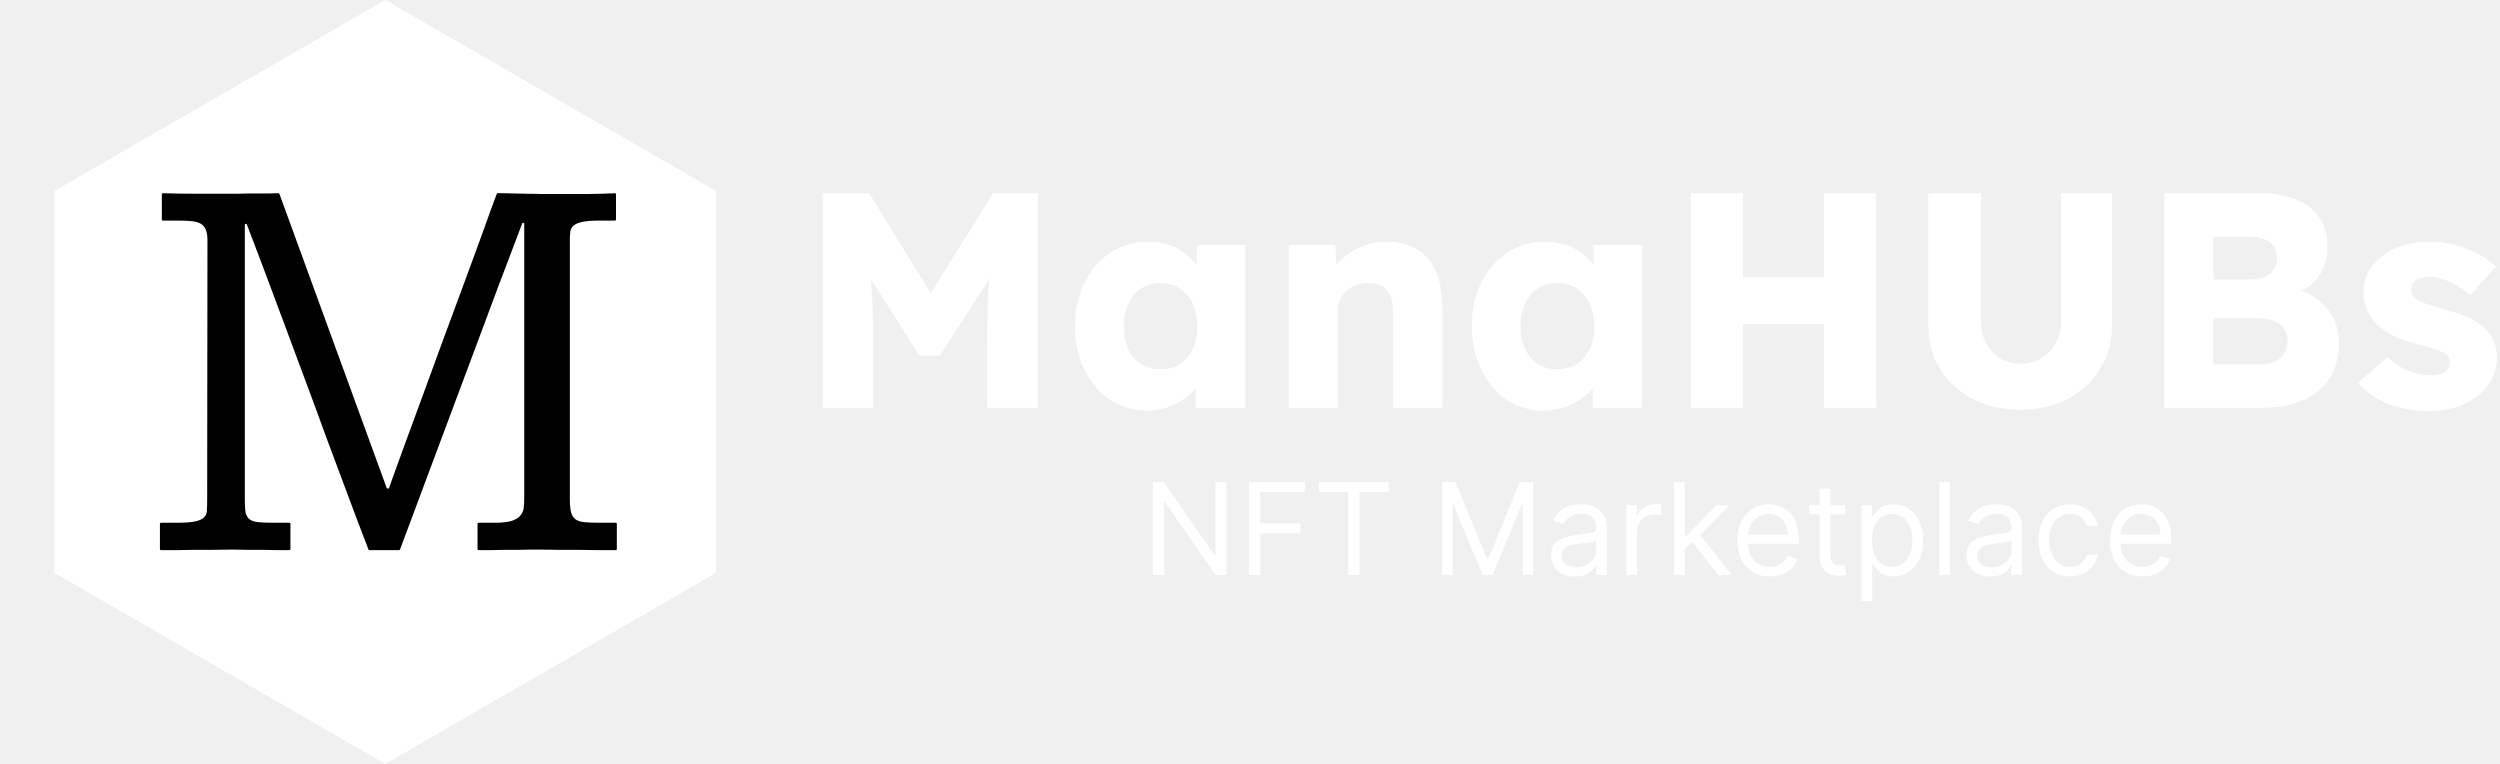
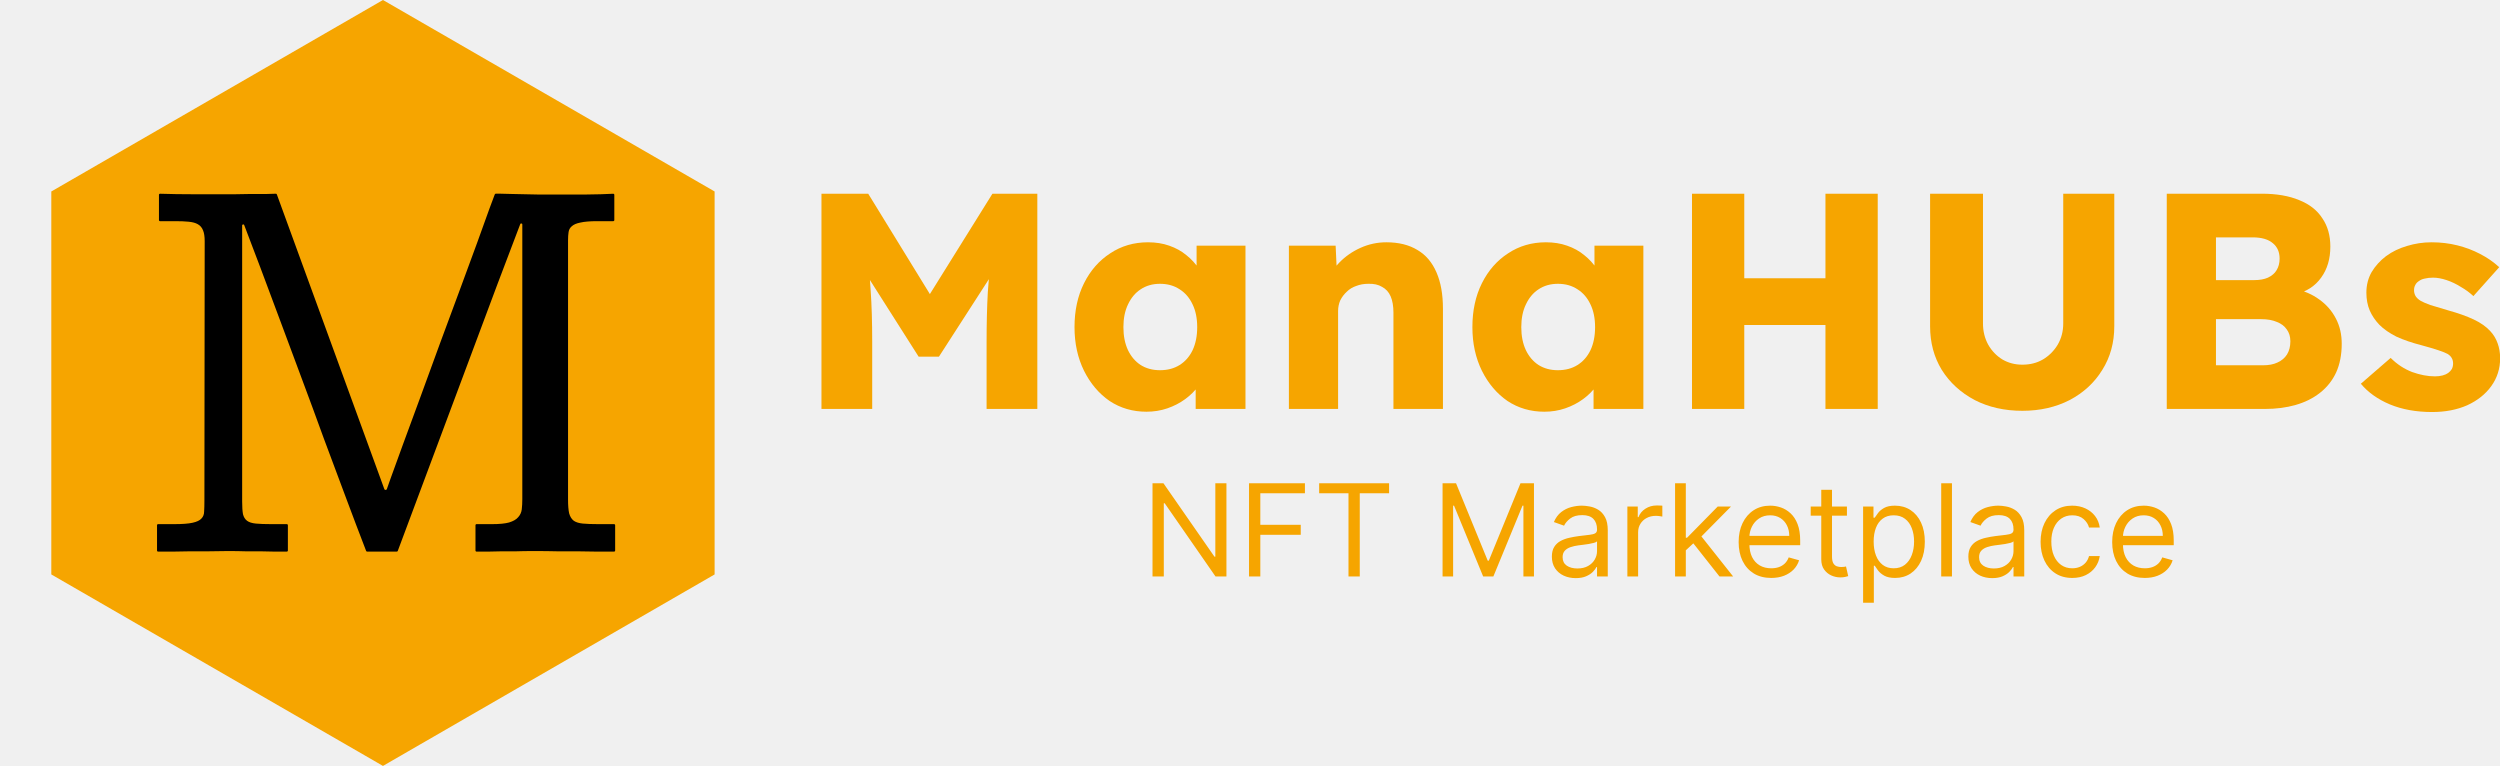
- <svg xmlns="http://www.w3.org/2000/svg" width="180" height="55" viewBox="0 0 7021 2151" fill="none">
+ <svg xmlns="http://www.w3.org/2000/svg" width="7021" height="2151" viewBox="0 0 7021 2151" fill="none">
  <g clip-path="url(#clip0_22_58)">
-     <path class="cls-1" d="M1075.5 0L2006.91 537.75V1613.25L1075.5 2151L144.09 1613.25V537.75L1075.5 0Z" fill="#F6A500" />
+     <path d="M1075.5 0L2006.91 537.75V1613.25L1075.5 2151L144.09 1613.25V537.75L1075.5 0Z" fill="#F6A500" />
    <path d="M446.416 547.091C446.416 545.394 447.821 544.036 449.516 544.091C479.513 545.061 510.715 545.547 543.122 545.547C577.162 545.547 608.108 545.547 635.96 545.547C638.539 545.547 646.533 545.547 659.943 545.547C673.869 545.027 688.826 544.768 704.815 544.768C720.803 544.768 735.761 544.768 749.686 544.768C761.862 544.33 770.189 544.076 774.665 544.008C775.926 543.988 777.051 544.776 777.483 545.96L1079.46 1373.87C1080.5 1376.72 1085.38 1376.61 1086.36 1373.73C1088.68 1366.91 1092.25 1356.8 1097.05 1343.43C1106.34 1318.49 1117.94 1286.55 1131.87 1247.59C1146.31 1208.11 1162.56 1163.95 1180.61 1115.13C1198.66 1065.78 1216.97 1015.65 1235.54 964.745C1254.62 913.319 1273.19 863.192 1291.24 814.363C1309.29 765.015 1325.54 720.862 1339.98 681.903C1354.42 642.425 1366.03 610.219 1374.8 585.285C1382.7 564.05 1387.62 550.916 1389.54 545.882C1389.97 544.733 1391.07 543.988 1392.3 543.988C1395.09 543.988 1399.83 543.988 1406.51 543.988C1415.28 543.988 1425.6 544.248 1437.46 544.768C1449.32 544.768 1461.7 545.027 1474.6 545.547C1488.01 545.547 1500.64 545.806 1512.5 546.326C1524.37 546.326 1534.42 546.326 1542.68 546.326C1550.93 546.326 1556.09 546.326 1558.15 546.326C1571.04 546.326 1584.71 546.326 1599.15 546.326C1614.11 546.326 1628.81 546.326 1643.25 546.326C1658.21 545.806 1672.65 545.547 1686.58 545.547C1699.29 545.073 1711.14 544.599 1722.13 544.124C1723.83 544.051 1725.26 545.414 1725.26 547.123V618.127C1725.26 619.784 1723.92 621.127 1722.26 621.127H1677.29C1657.18 621.127 1641.45 622.426 1630.1 625.023C1619.27 627.101 1611.27 630.477 1606.12 635.152C1600.96 639.308 1597.86 644.762 1596.83 651.515C1595.8 658.268 1595.29 666.06 1595.29 674.89V1402.64C1595.29 1419.27 1596.32 1432.25 1598.38 1441.6C1600.96 1450.95 1605.34 1457.96 1611.53 1462.64C1617.72 1466.8 1626.23 1469.39 1637.06 1470.43C1648.41 1471.47 1662.85 1471.99 1680.39 1471.99H1724.58C1726.24 1471.99 1727.58 1473.33 1727.58 1474.99V1546.13C1727.58 1547.79 1726.24 1549.13 1724.58 1549.13C1707.58 1549.13 1691.05 1549.13 1674.97 1549.13C1658.47 1548.61 1641.19 1548.35 1623.14 1548.35C1605.6 1548.35 1586.78 1548.35 1566.66 1548.35C1546.55 1547.83 1524.11 1547.57 1499.35 1547.57C1480.27 1547.57 1463.25 1547.83 1448.29 1548.35C1433.85 1548.35 1420.44 1548.35 1408.06 1548.35C1395.68 1548.35 1383.56 1548.61 1371.7 1549.13C1361.24 1549.13 1350.12 1549.13 1338.34 1549.13C1336.68 1549.13 1335.34 1547.79 1335.34 1546.13V1474.99C1335.34 1473.33 1336.68 1471.99 1338.34 1471.99H1381.76C1402.39 1471.99 1418.38 1470.43 1429.72 1467.31C1441.59 1463.68 1450.1 1458.74 1455.25 1452.51C1460.93 1446.28 1464.28 1439 1465.31 1430.69C1466.34 1421.86 1466.86 1412.25 1466.86 1401.86V630.469C1466.86 627.136 1462.24 626.288 1461.05 629.404L1396.46 799.559L1117.12 1547.18C1116.69 1548.35 1115.57 1549.13 1114.31 1549.13H1031.03C1029.79 1549.13 1028.68 1548.37 1028.23 1547.21C1009.38 1498.44 990.031 1447.4 970.176 1394.07C950.061 1340.05 929.689 1285.51 909.058 1230.44C888.943 1174.86 868.57 1119.54 847.94 1064.48C827.309 1008.9 807.194 954.875 787.595 902.41C767.996 849.946 749.17 799.559 731.119 751.25C715.226 708.718 700.132 669.005 685.838 632.11C684.639 629.015 680.058 629.876 680.058 633.195V1408.1C680.058 1423.16 680.831 1435.11 682.379 1443.94C684.442 1452.25 688.31 1458.48 693.983 1462.64C699.657 1466.8 707.909 1469.39 718.74 1470.43C729.571 1471.47 744.013 1471.99 762.065 1471.99H805.484C807.14 1471.99 808.484 1473.33 808.484 1474.99V1546.13C808.484 1547.79 807.14 1549.13 805.483 1549.13C793.185 1549.13 781.549 1549.13 770.575 1549.13C758.712 1548.61 746.076 1548.35 732.666 1548.35C719.772 1548.35 705.846 1548.35 690.889 1548.35C675.932 1547.83 658.911 1547.57 639.828 1547.57C619.197 1547.57 600.114 1547.83 582.578 1548.35C565.042 1548.35 548.279 1548.35 532.291 1548.35C516.818 1548.35 501.603 1548.61 486.645 1549.13C472.656 1549.13 458.441 1549.13 444 1549.13C442.343 1549.13 441 1547.79 441 1546.13V1474.99C441 1473.33 442.343 1471.99 444 1471.99H488.966C512.176 1471.99 529.454 1470.69 540.801 1468.09C552.663 1465.5 560.916 1461.6 565.558 1456.41C570.715 1451.21 573.294 1444.46 573.294 1436.15C573.81 1427.84 574.068 1417.97 574.068 1406.54L574.841 677.228C574.841 664.242 573.294 654.112 570.2 646.84C567.105 639.048 562.205 633.334 555.5 629.698C549.311 626.062 540.801 623.724 529.97 622.685C519.654 621.647 507.018 621.127 492.061 621.127H449.416C447.759 621.127 446.416 619.784 446.416 618.127V547.091Z" fill="black" />
-     <path class="cls-1" d="M2307 1148.5V544H2438.26L2658.47 902.382L2564.34 901.519L2787.15 544H2913.23V1148.5H2770.74V960.241C2770.74 908.427 2771.89 861.794 2774.19 820.343C2777.07 778.891 2781.68 737.728 2788.01 696.852L2804.42 741.758L2636.88 1001.69H2579.89L2415.81 743.485L2432.22 696.852C2438.55 735.425 2442.87 775.149 2445.17 816.025C2448.05 856.325 2449.49 904.397 2449.49 960.241V1148.5H2307Z" fill="#F6A500" />
-     <path class="cls-1" d="M3219.73 1156.27C3181.16 1156.27 3146.62 1146.2 3116.11 1126.05C3086.17 1105.32 3062.28 1077.11 3044.43 1041.42C3026.58 1005.15 3017.66 964.271 3017.66 918.79C3017.66 872.157 3026.58 830.993 3044.43 795.299C3062.28 759.605 3086.74 731.683 3117.83 711.533C3148.92 690.807 3184.33 680.444 3224.05 680.444C3245.93 680.444 3265.79 683.611 3283.64 689.944C3302.06 696.276 3318.18 705.2 3332 716.714C3345.82 727.653 3357.62 740.606 3367.4 755.575C3377.19 769.968 3384.39 785.512 3388.99 802.208L3360.5 798.753V689.944H3497.8V1148.5H3357.91V1037.96L3388.99 1037.1C3384.39 1053.22 3376.9 1068.48 3366.54 1082.87C3356.18 1097.26 3343.51 1109.93 3328.54 1120.87C3313.58 1131.8 3296.88 1140.44 3278.46 1146.77C3260.03 1153.11 3240.46 1156.27 3219.73 1156.27ZM3257.73 1039.69C3279.03 1039.69 3297.46 1034.8 3313 1025.01C3328.54 1015.22 3340.63 1001.4 3349.27 983.558C3357.91 965.135 3362.22 943.546 3362.22 918.79C3362.22 894.034 3357.91 872.733 3349.27 854.886C3340.63 836.463 3328.54 822.358 3313 812.571C3297.46 802.208 3279.03 797.026 3257.73 797.026C3237.01 797.026 3218.87 802.208 3203.33 812.571C3188.36 822.358 3176.56 836.463 3167.92 854.886C3159.28 872.733 3154.97 894.034 3154.97 918.79C3154.97 943.546 3159.28 965.135 3167.92 983.558C3176.56 1001.4 3188.36 1015.22 3203.33 1025.01C3218.87 1034.8 3237.01 1039.69 3257.73 1039.69Z" fill="#F6A500" />
-     <path class="cls-1" d="M3619.72 1148.5V689.944H3750.99L3755.3 783.209L3727.67 793.572C3734 772.846 3745.23 754.136 3761.35 737.44C3778.04 720.169 3797.91 706.351 3820.93 695.989C3843.96 685.626 3868.14 680.444 3893.47 680.444C3928.02 680.444 3957.09 687.641 3980.7 702.034C4004.3 715.851 4022.15 736.864 4034.24 765.074C4046.33 792.708 4052.37 826.676 4052.37 866.976V1148.5H3913.34V878.202C3913.34 859.779 3910.75 844.523 3905.56 832.433C3900.38 820.343 3892.32 811.419 3881.38 805.662C3871.02 799.329 3858.07 796.451 3842.52 797.026C3830.43 797.026 3819.21 799.041 3808.84 803.071C3798.48 806.526 3789.56 811.995 3782.07 819.479C3774.59 826.388 3768.54 834.448 3763.94 843.659C3759.91 852.871 3757.89 862.946 3757.89 873.884V1148.5H3689.67C3673.55 1148.5 3659.73 1148.5 3648.22 1148.5C3636.71 1148.5 3627.21 1148.5 3619.72 1148.5Z" fill="#F6A500" />
-     <path class="cls-1" d="M4337.15 1156.27C4298.57 1156.27 4264.03 1146.2 4233.52 1126.05C4203.58 1105.32 4179.69 1077.11 4161.84 1041.42C4144 1005.15 4135.07 964.271 4135.07 918.79C4135.07 872.157 4144 830.993 4161.84 795.299C4179.69 759.605 4204.16 731.683 4235.25 711.533C4266.33 690.807 4301.74 680.444 4341.47 680.444C4363.34 680.444 4383.21 683.611 4401.05 689.944C4419.48 696.276 4435.59 705.2 4449.41 716.714C4463.23 727.653 4475.03 740.606 4484.82 755.575C4494.61 769.968 4501.8 785.512 4506.41 802.208L4477.91 798.753V689.944H4615.22V1148.5H4475.32V1037.96L4506.41 1037.1C4501.8 1053.22 4494.32 1068.48 4483.96 1082.87C4473.59 1097.26 4460.93 1109.93 4445.96 1120.87C4430.99 1131.8 4414.29 1140.44 4395.87 1146.77C4377.45 1153.11 4357.87 1156.27 4337.15 1156.27ZM4375.15 1039.69C4396.45 1039.69 4414.87 1034.8 4430.41 1025.01C4445.96 1015.22 4458.05 1001.4 4466.68 983.558C4475.32 965.135 4479.64 943.546 4479.64 918.79C4479.64 894.034 4475.32 872.733 4466.68 854.886C4458.05 836.463 4445.96 822.358 4430.41 812.571C4414.87 802.208 4396.45 797.026 4375.15 797.026C4354.42 797.026 4336.28 802.208 4320.74 812.571C4305.77 822.358 4293.97 836.463 4285.33 854.886C4276.7 872.733 4272.38 894.034 4272.38 918.79C4272.38 943.546 4276.7 965.135 4285.33 983.558C4293.97 1001.4 4305.77 1015.22 4320.74 1025.01C4336.28 1034.8 4354.42 1039.69 4375.15 1039.69Z" fill="#F6A500" />
-     <path class="cls-1" d="M6830.53 1157.14C6785.63 1157.14 6745.9 1149.94 6711.36 1135.55C6677.39 1121.15 6650.34 1101.87 6630.19 1077.69L6713.95 1005.15C6731.8 1022.99 6751.95 1036.24 6774.4 1044.87C6796.85 1052.93 6818.16 1056.96 6838.31 1056.96C6846.37 1056.96 6853.56 1056.1 6859.9 1054.37C6866.23 1052.64 6871.41 1050.34 6875.44 1047.46C6880.05 1044.01 6883.5 1040.27 6885.8 1036.24C6888.11 1031.63 6889.26 1026.45 6889.26 1020.69C6889.26 1009.18 6884.08 1000.25 6873.71 993.921C6868.53 991.042 6859.9 987.588 6847.81 983.558C6835.72 979.528 6820.17 974.922 6801.17 969.741C6774.11 962.832 6750.51 954.772 6730.36 945.561C6710.79 935.773 6694.67 924.547 6682 911.881C6670.49 899.791 6661.56 886.55 6655.23 872.157C6648.9 857.189 6645.73 840.493 6645.73 822.07C6645.73 800.768 6650.62 781.482 6660.41 764.211C6670.77 746.939 6684.3 731.971 6701 719.305C6718.27 706.639 6737.84 697.14 6759.72 690.807C6782.17 683.899 6805.2 680.444 6828.81 680.444C6854.14 680.444 6878.32 683.323 6901.35 689.08C6924.38 694.837 6945.68 702.897 6965.25 713.26C6985.4 723.623 7003.25 736.001 7018.79 750.394L6946.25 831.569C6935.89 821.782 6924.09 813.146 6910.85 805.662C6898.18 797.602 6884.94 791.269 6871.12 786.664C6857.31 782.058 6844.64 779.755 6833.12 779.755C6824.49 779.755 6816.72 780.619 6809.81 782.346C6803.48 783.497 6798.01 785.8 6793.4 789.254C6788.79 792.133 6785.34 795.875 6783.04 800.481C6780.73 804.511 6779.58 809.404 6779.58 815.161C6779.58 820.918 6781.02 826.388 6783.9 831.569C6787.36 836.751 6791.96 841.068 6797.72 844.523C6803.48 847.977 6812.69 852.007 6825.35 856.613C6838.02 860.643 6855.29 865.824 6877.17 872.157C6904.23 879.641 6927.54 887.989 6947.12 897.201C6966.69 906.412 6982.24 917.351 6993.75 930.016C7002.96 939.803 7009.87 951.318 7014.48 964.559C7019.08 977.225 7021.38 991.042 7021.38 1006.01C7021.38 1035.37 7013.04 1061.57 6996.34 1084.6C6980.22 1107.05 6957.77 1124.9 6928.98 1138.14C6900.2 1150.8 6867.38 1157.14 6830.53 1157.14Z" fill="#F6A500" />
-     <path class="cls-1" d="M5126.61 1148.5V544H5273.41V1148.5H5126.61ZM4751.82 1148.5V544H4898.62V1148.5H4751.82ZM4808.81 912.745L4809.68 781.482H5204.33V912.745H4808.81Z" fill="#F6A500" />
-     <path class="cls-1" d="M5679.55 1153.68C5629.46 1153.68 5584.84 1143.61 5545.7 1123.46C5506.55 1102.73 5475.75 1074.52 5453.29 1038.83C5431.42 1003.13 5420.48 962.256 5420.48 916.199V544H5569.01V908.427C5569.01 930.304 5573.91 950.166 5583.69 968.013C5593.48 985.285 5606.72 999.102 5623.42 1009.46C5640.11 1019.25 5658.82 1024.15 5679.55 1024.15C5701.43 1024.15 5720.71 1019.25 5737.41 1009.46C5754.68 999.102 5768.5 985.285 5778.86 968.013C5789.22 950.166 5794.4 930.304 5794.4 908.427V544H5937.76V916.199C5937.76 962.256 5926.53 1003.13 5904.08 1038.83C5882.2 1074.52 5851.69 1102.73 5812.54 1123.46C5773.39 1143.61 5729.06 1153.68 5679.55 1153.68Z" fill="#F6A500" />
-     <path class="cls-1" d="M6085.12 1148.5V544H6351.97C6393.42 544 6428.54 550.045 6457.32 562.135C6486.11 573.649 6507.7 590.633 6522.09 613.086C6537.06 634.963 6544.54 661.446 6544.54 692.534C6544.54 727.077 6535.91 756.151 6518.64 779.755C6501.94 803.359 6477.47 819.191 6445.23 827.251L6443.51 810.844C6470.56 816.601 6493.88 826.676 6513.46 841.069C6533.61 855.461 6549.15 873.309 6560.09 894.61C6571.03 915.336 6576.5 938.94 6576.5 965.423C6576.5 995.936 6571.31 1022.71 6560.95 1045.73C6550.59 1068.19 6535.62 1087.19 6516.05 1102.73C6496.47 1118.27 6473.44 1129.79 6446.96 1137.27C6421.05 1144.76 6392.27 1148.5 6360.6 1148.5H6085.12ZM6223.3 1025.87H6355.42C6371.54 1025.87 6385.07 1023.28 6396.01 1018.1C6407.52 1012.92 6416.45 1005.43 6422.78 995.648C6429.11 985.285 6432.28 972.907 6432.28 958.514C6432.28 945.273 6428.83 934.046 6421.92 924.835C6415.58 915.624 6406.37 908.715 6394.28 904.109C6382.19 898.928 6367.8 896.337 6351.1 896.337H6223.3V1025.87ZM6223.3 786.664H6331.24C6346.21 786.664 6358.88 784.361 6369.24 779.755C6380.18 774.574 6388.24 767.665 6393.42 759.029C6399.18 749.818 6402.05 738.879 6402.05 726.214C6402.05 707.791 6395.72 693.398 6383.06 683.035C6370.39 672.096 6351.39 666.627 6326.06 666.627H6223.3V786.664Z" fill="#F6A500" />
-     <path class="cls-1" d="M3444.33 1357.18V1619H3413.65L3270.98 1413.43H3268.42V1619H3236.72V1357.18H3267.4L3410.58 1563.26H3413.14V1357.18H3444.33ZM3507.77 1619V1357.18H3664.76V1385.31H3539.48V1473.77H3653V1501.9H3539.48V1619H3507.77ZM3704.75 1385.31V1357.18H3901.11V1385.31H3818.78V1619H3787.08V1385.31H3704.75ZM4051.29 1357.18H4089.13L4178.11 1574.51H4181.18L4270.15 1357.18H4308V1619H4278.34V1420.08H4275.78L4193.96 1619H4165.32L4083.51 1420.08H4080.95V1619H4051.29V1357.18ZM4425.26 1623.6C4412.81 1623.6 4401.52 1621.26 4391.38 1616.57C4381.24 1611.8 4373.18 1604.94 4367.22 1595.99C4361.25 1586.95 4358.27 1576.05 4358.27 1563.26C4358.27 1552.01 4360.48 1542.89 4364.92 1535.9C4369.35 1528.83 4375.27 1523.29 4382.69 1519.28C4390.1 1515.28 4398.28 1512.3 4407.23 1510.34C4416.27 1508.29 4425.34 1506.67 4434.46 1505.48C4446.39 1503.94 4456.07 1502.79 4463.48 1502.03C4470.98 1501.17 4476.44 1499.77 4479.85 1497.81C4483.34 1495.85 4485.09 1492.44 4485.09 1487.58V1486.56C4485.09 1473.94 4481.63 1464.14 4474.73 1457.15C4467.91 1450.16 4457.56 1446.67 4443.67 1446.67C4429.26 1446.67 4417.97 1449.82 4409.79 1456.13C4401.61 1462.44 4395.85 1469.17 4392.53 1476.33L4363.89 1466.1C4369.01 1454.17 4375.83 1444.88 4384.35 1438.23C4392.96 1431.5 4402.33 1426.81 4412.47 1424.17C4422.7 1421.44 4432.76 1420.08 4442.64 1420.08C4448.95 1420.08 4456.19 1420.85 4464.38 1422.38C4472.64 1423.83 4480.61 1426.86 4488.28 1431.46C4496.04 1436.06 4502.47 1443.01 4507.59 1452.3C4512.7 1461.59 4515.26 1474.03 4515.26 1489.62V1619H4485.09V1592.41H4483.55C4481.51 1596.67 4478.1 1601.23 4473.33 1606.09C4468.55 1610.95 4462.2 1615.08 4454.28 1618.49C4446.35 1621.9 4436.68 1623.6 4425.26 1623.6ZM4429.86 1596.5C4441.79 1596.5 4451.85 1594.16 4460.03 1589.47C4468.3 1584.78 4474.52 1578.73 4478.69 1571.32C4482.96 1563.9 4485.09 1556.1 4485.09 1547.92V1520.31C4483.81 1521.84 4481 1523.25 4476.65 1524.53C4472.39 1525.72 4467.44 1526.78 4461.82 1527.72C4456.28 1528.57 4450.87 1529.34 4445.58 1530.02C4440.38 1530.62 4436.17 1531.13 4432.93 1531.56C4425.09 1532.58 4417.76 1534.24 4410.94 1536.54C4404.21 1538.76 4398.75 1542.12 4394.58 1546.64C4390.48 1551.07 4388.44 1557.12 4388.44 1564.8C4388.44 1575.28 4392.32 1583.2 4400.07 1588.57C4407.91 1593.86 4417.84 1596.5 4429.86 1596.5ZM4570.32 1619V1422.64H4599.47V1452.3H4601.52C4605.1 1442.58 4611.57 1434.7 4620.95 1428.64C4630.32 1422.59 4640.89 1419.57 4652.65 1419.57C4654.87 1419.57 4657.64 1419.61 4660.96 1419.7C4664.29 1419.78 4666.8 1419.91 4668.51 1420.08V1450.76C4667.48 1450.51 4665.14 1450.12 4661.48 1449.61C4657.9 1449.01 4654.1 1448.72 4650.1 1448.72C4640.55 1448.72 4632.03 1450.72 4624.53 1454.72C4617.11 1458.64 4611.23 1464.1 4606.89 1471.09C4602.63 1477.99 4600.5 1485.87 4600.5 1494.74V1619H4570.32ZM4732.39 1547.41L4731.88 1510.08H4738.02L4823.93 1422.64H4861.26L4769.72 1515.19H4767.17L4732.39 1547.41ZM4704.27 1619V1357.18H4734.44V1619H4704.27ZM4829.04 1619L4752.34 1521.84L4773.82 1500.88L4867.39 1619H4829.04ZM4974.33 1623.09C4955.41 1623.09 4939.09 1618.91 4925.37 1610.56C4911.73 1602.12 4901.21 1590.36 4893.79 1575.28C4886.46 1560.11 4882.8 1542.47 4882.8 1522.35C4882.8 1502.24 4886.46 1484.51 4893.79 1469.17C4901.21 1453.74 4911.52 1441.73 4924.73 1433.12C4938.03 1424.43 4953.54 1420.08 4971.27 1420.08C4981.49 1420.08 4991.59 1421.78 5001.56 1425.19C5011.54 1428.6 5020.61 1434.14 5028.79 1441.81C5036.98 1449.4 5043.5 1459.45 5048.35 1471.98C5053.21 1484.51 5055.64 1499.94 5055.64 1518.26V1531.05H4904.28V1504.97H5024.96C5024.96 1493.89 5022.74 1484 5018.31 1475.31C5013.96 1466.61 5007.74 1459.75 4999.65 1454.72C4991.63 1449.7 4982.17 1447.18 4971.27 1447.18C4959.25 1447.18 4948.85 1450.16 4940.07 1456.13C4931.38 1462.01 4924.69 1469.68 4920 1479.14C4915.31 1488.6 4912.97 1498.74 4912.97 1509.57V1526.95C4912.97 1541.78 4915.53 1554.36 4920.64 1564.67C4925.84 1574.89 4933.04 1582.69 4942.25 1588.06C4951.45 1593.35 4962.15 1595.99 4974.33 1595.99C4982.26 1595.99 4989.42 1594.88 4995.81 1592.66C5002.29 1590.36 5007.87 1586.95 5012.56 1582.44C5017.25 1577.84 5020.87 1572.12 5023.42 1565.31L5052.57 1573.49C5049.5 1583.38 5044.35 1592.07 5037.1 1599.57C5029.86 1606.98 5020.91 1612.78 5010.26 1616.95C4999.6 1621.05 4987.63 1623.09 4974.33 1623.09ZM5186.93 1422.64V1448.2H5085.17V1422.64H5186.93ZM5114.83 1375.59H5145V1562.75C5145 1571.27 5146.24 1577.66 5148.71 1581.93C5151.27 1586.1 5154.5 1588.91 5158.42 1590.36C5162.43 1591.73 5166.65 1592.41 5171.08 1592.41C5174.4 1592.41 5177.13 1592.24 5179.26 1591.9C5181.39 1591.47 5183.1 1591.13 5184.38 1590.88L5190.51 1617.98C5188.47 1618.74 5185.61 1619.51 5181.95 1620.28C5178.28 1621.13 5173.64 1621.56 5168.01 1621.56C5159.49 1621.56 5151.14 1619.72 5142.96 1616.06C5134.86 1612.39 5128.13 1606.81 5122.76 1599.31C5117.47 1591.81 5114.83 1582.35 5114.83 1570.93V1375.59ZM5232.32 1692.64V1422.64H5261.46V1453.83H5265.04C5267.26 1450.42 5270.33 1446.07 5274.25 1440.79C5278.25 1435.42 5283.96 1430.65 5291.38 1426.47C5298.88 1422.21 5309.02 1420.08 5321.81 1420.08C5338.34 1420.08 5352.91 1424.21 5365.53 1432.48C5378.14 1440.75 5387.98 1452.47 5395.06 1467.64C5402.13 1482.81 5405.67 1500.7 5405.67 1521.33C5405.67 1542.12 5402.13 1560.15 5395.06 1575.41C5387.98 1590.58 5378.18 1602.34 5365.65 1610.69C5353.13 1618.96 5338.68 1623.09 5322.32 1623.09C5309.7 1623.09 5299.6 1621 5292.02 1616.83C5284.43 1612.57 5278.6 1607.75 5274.5 1602.38C5270.41 1596.93 5267.26 1592.41 5265.04 1588.83H5262.49V1692.64H5232.32ZM5261.98 1520.82C5261.98 1535.65 5264.15 1548.73 5268.5 1560.07C5272.84 1571.32 5279.19 1580.14 5287.54 1586.53C5295.9 1592.84 5306.12 1595.99 5318.23 1595.99C5330.84 1595.99 5341.37 1592.66 5349.8 1586.02C5358.33 1579.28 5364.72 1570.25 5368.98 1558.91C5373.33 1547.49 5375.5 1534.8 5375.5 1520.82C5375.5 1507.01 5373.37 1494.57 5369.11 1483.49C5364.93 1472.32 5358.58 1463.5 5350.06 1457.03C5341.62 1450.46 5331.01 1447.18 5318.23 1447.18C5305.95 1447.18 5295.64 1450.29 5287.29 1456.51C5278.94 1462.65 5272.63 1471.26 5268.37 1482.34C5264.11 1493.33 5261.98 1506.16 5261.98 1520.82ZM5481.86 1357.18V1619H5451.69V1357.18H5481.86ZM5594.91 1623.6C5582.46 1623.6 5571.17 1621.26 5561.03 1616.57C5550.89 1611.8 5542.83 1604.94 5536.87 1595.99C5530.9 1586.95 5527.92 1576.05 5527.92 1563.26C5527.92 1552.01 5530.13 1542.89 5534.56 1535.9C5539 1528.83 5544.92 1523.29 5552.33 1519.28C5559.75 1515.28 5567.93 1512.3 5576.88 1510.34C5585.91 1508.29 5594.99 1506.67 5604.11 1505.48C5616.04 1503.94 5625.72 1502.79 5633.13 1502.03C5640.63 1501.17 5646.08 1499.77 5649.49 1497.81C5652.99 1495.85 5654.74 1492.44 5654.74 1487.58V1486.56C5654.74 1473.94 5651.28 1464.14 5644.38 1457.15C5637.56 1450.16 5627.21 1446.67 5613.31 1446.67C5598.91 1446.67 5587.62 1449.82 5579.44 1456.13C5571.25 1462.44 5565.5 1469.17 5562.18 1476.33L5533.54 1466.1C5538.66 1454.17 5545.47 1444.88 5554 1438.23C5562.6 1431.5 5571.98 1426.81 5582.12 1424.17C5592.35 1421.44 5602.41 1420.08 5612.29 1420.08C5618.6 1420.08 5625.84 1420.85 5634.02 1422.38C5642.29 1423.83 5650.26 1426.86 5657.93 1431.46C5665.69 1436.06 5672.12 1443.01 5677.24 1452.3C5682.35 1461.59 5684.91 1474.03 5684.91 1489.62V1619H5654.74V1592.41H5653.2C5651.16 1596.67 5647.75 1601.23 5642.97 1606.09C5638.2 1610.95 5631.85 1615.08 5623.93 1618.49C5616 1621.9 5606.33 1623.6 5594.91 1623.6ZM5599.51 1596.5C5611.44 1596.5 5621.5 1594.16 5629.68 1589.47C5637.95 1584.78 5644.17 1578.73 5648.34 1571.32C5652.6 1563.9 5654.74 1556.1 5654.74 1547.92V1520.31C5653.46 1521.84 5650.64 1523.25 5646.3 1524.53C5642.04 1525.72 5637.09 1526.78 5631.47 1527.72C5625.93 1528.57 5620.52 1529.34 5615.23 1530.02C5610.03 1530.62 5605.81 1531.13 5602.58 1531.56C5594.74 1532.58 5587.41 1534.24 5580.59 1536.54C5573.85 1538.76 5568.4 1542.12 5564.22 1546.64C5560.13 1551.07 5558.09 1557.12 5558.09 1564.8C5558.09 1575.28 5561.97 1583.2 5569.72 1588.57C5577.56 1593.86 5587.49 1596.5 5599.51 1596.5ZM5819.75 1623.09C5801.34 1623.09 5785.48 1618.74 5772.19 1610.05C5758.89 1601.36 5748.67 1589.38 5741.51 1574.13C5734.35 1558.87 5730.77 1541.44 5730.77 1521.84C5730.77 1501.9 5734.43 1484.3 5741.76 1469.04C5749.18 1453.7 5759.49 1441.73 5772.7 1433.12C5786 1424.43 5801.51 1420.08 5819.23 1420.08C5833.04 1420.08 5845.48 1422.64 5856.56 1427.75C5867.64 1432.86 5876.72 1440.02 5883.79 1449.23C5890.87 1458.43 5895.26 1469.17 5896.96 1481.44H5866.79C5864.49 1472.49 5859.38 1464.57 5851.45 1457.66C5843.61 1450.68 5833.04 1447.18 5819.75 1447.18C5807.98 1447.18 5797.67 1450.25 5788.81 1456.39C5780.03 1462.44 5773.17 1471 5768.23 1482.08C5763.37 1493.08 5760.94 1505.99 5760.94 1520.82C5760.94 1535.99 5763.33 1549.2 5768.1 1560.45C5772.96 1571.7 5779.77 1580.43 5788.55 1586.66C5797.42 1592.88 5807.81 1595.99 5819.75 1595.99C5827.59 1595.99 5834.7 1594.62 5841.1 1591.9C5847.49 1589.17 5852.9 1585.25 5857.33 1580.14C5861.76 1575.02 5864.92 1568.89 5866.79 1561.73H5896.96C5895.26 1573.32 5891.04 1583.76 5884.31 1593.05C5877.66 1602.25 5868.84 1609.58 5857.84 1615.04C5846.93 1620.41 5834.23 1623.09 5819.75 1623.09ZM6023.4 1623.09C6004.48 1623.09 5988.15 1618.91 5974.43 1610.56C5960.8 1602.12 5950.27 1590.36 5942.86 1575.28C5935.53 1560.11 5931.86 1542.47 5931.86 1522.35C5931.86 1502.24 5935.53 1484.51 5942.86 1469.17C5950.27 1453.74 5960.58 1441.73 5973.79 1433.12C5987.09 1424.43 6002.6 1420.08 6020.33 1420.08C6030.56 1420.08 6040.65 1421.78 6050.63 1425.19C6060.6 1428.6 6069.67 1434.14 6077.86 1441.81C6086.04 1449.4 6092.56 1459.45 6097.42 1471.98C6102.27 1484.51 6104.7 1499.94 6104.7 1518.26V1531.05H5953.34V1504.97H6074.02C6074.02 1493.89 6071.81 1484 6067.37 1475.31C6063.03 1466.61 6056.81 1459.75 6048.71 1454.72C6040.7 1449.7 6031.24 1447.18 6020.33 1447.18C6008.31 1447.18 5997.91 1450.16 5989.13 1456.13C5980.44 1462.01 5973.75 1469.68 5969.06 1479.14C5964.38 1488.6 5962.03 1498.74 5962.03 1509.57V1526.95C5962.03 1541.78 5964.59 1554.36 5969.7 1564.67C5974.9 1574.89 5982.1 1582.69 5991.31 1588.06C6000.51 1593.35 6011.21 1595.99 6023.4 1595.99C6031.32 1595.99 6038.48 1594.88 6044.87 1592.66C6051.35 1590.36 6056.93 1586.95 6061.62 1582.44C6066.31 1577.84 6069.93 1572.12 6072.49 1565.31L6101.63 1573.49C6098.57 1583.38 6093.41 1592.07 6086.17 1599.57C6078.92 1606.98 6069.97 1612.78 6059.32 1616.95C6048.67 1621.05 6036.69 1623.09 6023.4 1623.09Z" fill="#F6A500" />
+     <path d="M2307 1148.5V544H2438.26L2658.47 902.382L2564.34 901.519L2787.15 544H2913.23V1148.5H2770.74V960.241C2770.74 908.427 2771.89 861.794 2774.19 820.343C2777.07 778.891 2781.68 737.728 2788.01 696.852L2804.42 741.758L2636.88 1001.69H2579.89L2415.81 743.485L2432.22 696.852C2438.55 735.425 2442.87 775.149 2445.17 816.025C2448.05 856.325 2449.49 904.397 2449.49 960.241V1148.5H2307Z" fill="#F6A500" />
+     <path d="M3219.73 1156.27C3181.16 1156.27 3146.62 1146.2 3116.11 1126.05C3086.17 1105.32 3062.28 1077.11 3044.43 1041.42C3026.58 1005.15 3017.66 964.271 3017.66 918.79C3017.66 872.157 3026.58 830.993 3044.43 795.299C3062.28 759.605 3086.74 731.683 3117.83 711.533C3148.92 690.807 3184.33 680.444 3224.05 680.444C3245.93 680.444 3265.79 683.611 3283.64 689.944C3302.06 696.276 3318.18 705.2 3332 716.714C3345.82 727.653 3357.62 740.606 3367.4 755.575C3377.19 769.968 3384.39 785.512 3388.99 802.208L3360.5 798.753V689.944H3497.8V1148.5H3357.91V1037.96L3388.99 1037.1C3384.39 1053.22 3376.9 1068.48 3366.54 1082.87C3356.18 1097.26 3343.51 1109.93 3328.54 1120.87C3313.58 1131.8 3296.88 1140.44 3278.46 1146.77C3260.03 1153.11 3240.46 1156.27 3219.73 1156.27ZM3257.73 1039.69C3279.03 1039.69 3297.46 1034.8 3313 1025.01C3328.54 1015.22 3340.63 1001.4 3349.27 983.558C3357.91 965.135 3362.22 943.546 3362.22 918.79C3362.22 894.034 3357.91 872.733 3349.27 854.886C3340.63 836.463 3328.54 822.358 3313 812.571C3297.46 802.208 3279.03 797.026 3257.73 797.026C3237.01 797.026 3218.87 802.208 3203.33 812.571C3188.36 822.358 3176.56 836.463 3167.92 854.886C3159.28 872.733 3154.97 894.034 3154.97 918.79C3154.97 943.546 3159.28 965.135 3167.92 983.558C3176.56 1001.4 3188.36 1015.22 3203.33 1025.01C3218.87 1034.8 3237.01 1039.69 3257.73 1039.69Z" fill="#F6A500" />
+     <path d="M3619.72 1148.5V689.944H3750.99L3755.3 783.209L3727.67 793.572C3734 772.846 3745.23 754.136 3761.35 737.44C3778.04 720.169 3797.91 706.351 3820.93 695.989C3843.96 685.626 3868.14 680.444 3893.47 680.444C3928.02 680.444 3957.09 687.641 3980.7 702.034C4004.3 715.851 4022.15 736.864 4034.24 765.074C4046.33 792.708 4052.37 826.676 4052.37 866.976V1148.5H3913.34V878.202C3913.34 859.779 3910.75 844.523 3905.56 832.433C3900.38 820.343 3892.32 811.419 3881.38 805.662C3871.02 799.329 3858.07 796.451 3842.52 797.026C3830.43 797.026 3819.21 799.041 3808.84 803.071C3798.48 806.526 3789.56 811.995 3782.07 819.479C3774.59 826.388 3768.54 834.448 3763.94 843.659C3759.91 852.871 3757.89 862.946 3757.89 873.884V1148.5H3689.67C3673.55 1148.5 3659.73 1148.5 3648.22 1148.5C3636.71 1148.5 3627.21 1148.5 3619.72 1148.5Z" fill="#F6A500" />
+     <path d="M4337.15 1156.27C4298.57 1156.27 4264.03 1146.2 4233.52 1126.05C4203.58 1105.32 4179.69 1077.11 4161.84 1041.42C4144 1005.15 4135.07 964.271 4135.07 918.79C4135.07 872.157 4144 830.993 4161.84 795.299C4179.69 759.605 4204.16 731.683 4235.25 711.533C4266.33 690.807 4301.74 680.444 4341.47 680.444C4363.34 680.444 4383.21 683.611 4401.05 689.944C4419.48 696.276 4435.59 705.2 4449.41 716.714C4463.23 727.653 4475.03 740.606 4484.82 755.575C4494.61 769.968 4501.8 785.512 4506.41 802.208L4477.91 798.753V689.944H4615.22V1148.5H4475.32V1037.96L4506.41 1037.1C4501.8 1053.22 4494.32 1068.48 4483.96 1082.87C4473.59 1097.26 4460.93 1109.93 4445.96 1120.87C4430.99 1131.8 4414.29 1140.44 4395.87 1146.77C4377.45 1153.11 4357.87 1156.27 4337.15 1156.27ZM4375.15 1039.69C4396.45 1039.69 4414.87 1034.8 4430.41 1025.01C4445.96 1015.22 4458.05 1001.4 4466.68 983.558C4475.32 965.135 4479.64 943.546 4479.64 918.79C4479.64 894.034 4475.32 872.733 4466.68 854.886C4458.05 836.463 4445.96 822.358 4430.41 812.571C4414.87 802.208 4396.45 797.026 4375.15 797.026C4354.42 797.026 4336.28 802.208 4320.74 812.571C4305.77 822.358 4293.97 836.463 4285.33 854.886C4276.7 872.733 4272.38 894.034 4272.38 918.79C4272.38 943.546 4276.7 965.135 4285.33 983.558C4293.97 1001.4 4305.77 1015.22 4320.74 1025.01C4336.28 1034.8 4354.42 1039.69 4375.15 1039.69Z" fill="#F6A500" />
+     <path d="M6830.53 1157.14C6785.63 1157.14 6745.9 1149.94 6711.36 1135.55C6677.39 1121.15 6650.34 1101.87 6630.19 1077.69L6713.95 1005.15C6731.8 1022.99 6751.95 1036.24 6774.4 1044.87C6796.85 1052.93 6818.16 1056.96 6838.31 1056.96C6846.37 1056.96 6853.56 1056.1 6859.9 1054.37C6866.23 1052.64 6871.41 1050.34 6875.44 1047.46C6880.05 1044.01 6883.5 1040.27 6885.8 1036.24C6888.11 1031.63 6889.26 1026.45 6889.26 1020.69C6889.26 1009.18 6884.08 1000.25 6873.71 993.921C6868.53 991.042 6859.9 987.588 6847.81 983.558C6835.72 979.528 6820.17 974.922 6801.17 969.741C6774.11 962.832 6750.51 954.772 6730.36 945.561C6710.79 935.773 6694.67 924.547 6682 911.881C6670.49 899.791 6661.56 886.55 6655.23 872.157C6648.9 857.189 6645.73 840.493 6645.73 822.07C6645.73 800.768 6650.62 781.482 6660.41 764.211C6670.77 746.939 6684.3 731.971 6701 719.305C6718.27 706.639 6737.84 697.14 6759.72 690.807C6782.17 683.899 6805.2 680.444 6828.81 680.444C6854.14 680.444 6878.32 683.323 6901.35 689.08C6924.38 694.837 6945.68 702.897 6965.25 713.26C6985.4 723.623 7003.25 736.001 7018.79 750.394L6946.25 831.569C6935.89 821.782 6924.09 813.146 6910.85 805.662C6898.18 797.602 6884.94 791.269 6871.12 786.664C6857.31 782.058 6844.64 779.755 6833.12 779.755C6824.49 779.755 6816.72 780.619 6809.81 782.346C6803.48 783.497 6798.01 785.8 6793.4 789.254C6788.79 792.133 6785.34 795.875 6783.04 800.481C6780.73 804.511 6779.58 809.404 6779.58 815.161C6779.58 820.918 6781.02 826.388 6783.9 831.569C6787.36 836.751 6791.96 841.068 6797.72 844.523C6803.48 847.977 6812.69 852.007 6825.35 856.613C6838.02 860.643 6855.29 865.824 6877.17 872.157C6904.23 879.641 6927.54 887.989 6947.12 897.201C6966.69 906.412 6982.24 917.351 6993.75 930.016C7002.96 939.803 7009.87 951.318 7014.48 964.559C7019.08 977.225 7021.38 991.042 7021.38 1006.01C7021.38 1035.37 7013.04 1061.57 6996.34 1084.6C6980.22 1107.05 6957.77 1124.9 6928.98 1138.14C6900.2 1150.8 6867.38 1157.14 6830.53 1157.14Z" fill="#F6A500" />
+     <path d="M5126.61 1148.5V544H5273.41V1148.5H5126.61ZM4751.82 1148.5V544H4898.62V1148.5H4751.82ZM4808.81 912.745L4809.68 781.482H5204.33V912.745H4808.81Z" fill="#F6A500" />
+     <path d="M5679.55 1153.68C5629.46 1153.68 5584.84 1143.61 5545.7 1123.46C5506.55 1102.73 5475.75 1074.52 5453.29 1038.83C5431.42 1003.13 5420.48 962.256 5420.48 916.199V544H5569.01V908.427C5569.01 930.304 5573.91 950.166 5583.69 968.013C5593.48 985.285 5606.72 999.102 5623.42 1009.46C5640.11 1019.25 5658.82 1024.15 5679.55 1024.15C5701.43 1024.15 5720.71 1019.25 5737.41 1009.46C5754.68 999.102 5768.5 985.285 5778.86 968.013C5789.22 950.166 5794.4 930.304 5794.4 908.427V544H5937.76V916.199C5937.76 962.256 5926.53 1003.13 5904.08 1038.83C5882.2 1074.52 5851.69 1102.73 5812.54 1123.46C5773.39 1143.61 5729.06 1153.68 5679.55 1153.68Z" fill="#F6A500" />
+     <path d="M6085.12 1148.5V544H6351.97C6393.42 544 6428.54 550.045 6457.32 562.135C6486.11 573.649 6507.7 590.633 6522.09 613.086C6537.06 634.963 6544.54 661.446 6544.54 692.534C6544.54 727.077 6535.91 756.151 6518.64 779.755C6501.94 803.359 6477.47 819.191 6445.23 827.251L6443.51 810.844C6470.56 816.601 6493.88 826.676 6513.46 841.069C6533.61 855.461 6549.15 873.309 6560.09 894.61C6571.03 915.336 6576.5 938.94 6576.5 965.423C6576.5 995.936 6571.31 1022.71 6560.95 1045.73C6550.59 1068.19 6535.62 1087.19 6516.05 1102.73C6496.47 1118.27 6473.44 1129.79 6446.96 1137.27C6421.05 1144.76 6392.27 1148.5 6360.6 1148.5H6085.12ZM6223.3 1025.87H6355.42C6371.54 1025.87 6385.07 1023.28 6396.01 1018.1C6407.52 1012.92 6416.45 1005.43 6422.78 995.648C6429.11 985.285 6432.28 972.907 6432.28 958.514C6432.28 945.273 6428.83 934.046 6421.92 924.835C6415.58 915.624 6406.37 908.715 6394.28 904.109C6382.19 898.928 6367.8 896.337 6351.1 896.337H6223.3V1025.87ZM6223.3 786.664H6331.24C6346.21 786.664 6358.88 784.361 6369.24 779.755C6380.18 774.574 6388.24 767.665 6393.42 759.029C6399.18 749.818 6402.05 738.879 6402.05 726.214C6402.05 707.791 6395.72 693.398 6383.06 683.035C6370.39 672.096 6351.39 666.627 6326.06 666.627H6223.3V786.664Z" fill="#F6A500" />
+     <path d="M3444.33 1357.18V1619H3413.65L3270.98 1413.43H3268.42V1619H3236.72V1357.18H3267.4L3410.58 1563.26H3413.14V1357.18H3444.33ZM3507.77 1619V1357.18H3664.76V1385.31H3539.48V1473.77H3653V1501.9H3539.48V1619H3507.77ZM3704.75 1385.31V1357.18H3901.11V1385.31H3818.78V1619H3787.08V1385.31H3704.75ZM4051.29 1357.18H4089.13L4178.11 1574.51H4181.18L4270.15 1357.18H4308V1619H4278.34V1420.08H4275.78L4193.96 1619H4165.32L4083.51 1420.08H4080.95V1619H4051.29V1357.18ZM4425.26 1623.6C4412.81 1623.6 4401.52 1621.26 4391.38 1616.57C4381.24 1611.8 4373.18 1604.94 4367.22 1595.99C4361.25 1586.95 4358.27 1576.05 4358.27 1563.26C4358.27 1552.01 4360.48 1542.89 4364.92 1535.9C4369.35 1528.83 4375.27 1523.29 4382.69 1519.28C4390.1 1515.28 4398.28 1512.3 4407.23 1510.34C4416.27 1508.29 4425.34 1506.67 4434.46 1505.48C4446.39 1503.94 4456.07 1502.79 4463.48 1502.03C4470.98 1501.17 4476.44 1499.77 4479.85 1497.81C4483.34 1495.85 4485.09 1492.44 4485.09 1487.58V1486.56C4485.09 1473.94 4481.63 1464.14 4474.73 1457.15C4467.91 1450.16 4457.56 1446.67 4443.67 1446.67C4429.26 1446.67 4417.97 1449.82 4409.79 1456.13C4401.61 1462.44 4395.85 1469.17 4392.53 1476.33L4363.89 1466.1C4369.01 1454.17 4375.83 1444.88 4384.35 1438.23C4392.96 1431.5 4402.33 1426.81 4412.47 1424.17C4422.7 1421.44 4432.76 1420.08 4442.64 1420.08C4448.95 1420.08 4456.19 1420.85 4464.38 1422.38C4472.64 1423.83 4480.61 1426.86 4488.28 1431.46C4496.04 1436.06 4502.47 1443.01 4507.59 1452.3C4512.7 1461.59 4515.26 1474.03 4515.26 1489.62V1619H4485.09V1592.41H4483.55C4481.51 1596.67 4478.1 1601.23 4473.33 1606.09C4468.55 1610.95 4462.2 1615.08 4454.28 1618.49C4446.35 1621.9 4436.68 1623.6 4425.26 1623.6ZM4429.86 1596.5C4441.79 1596.5 4451.85 1594.16 4460.03 1589.47C4468.3 1584.78 4474.52 1578.73 4478.69 1571.32C4482.96 1563.9 4485.09 1556.1 4485.09 1547.92V1520.31C4483.81 1521.84 4481 1523.25 4476.65 1524.53C4472.39 1525.72 4467.44 1526.78 4461.82 1527.72C4456.28 1528.57 4450.87 1529.34 4445.58 1530.02C4440.38 1530.62 4436.17 1531.13 4432.93 1531.56C4425.09 1532.58 4417.76 1534.24 4410.94 1536.54C4404.21 1538.76 4398.75 1542.12 4394.58 1546.64C4390.48 1551.07 4388.44 1557.12 4388.44 1564.8C4388.44 1575.28 4392.32 1583.2 4400.07 1588.57C4407.91 1593.86 4417.84 1596.5 4429.86 1596.5ZM4570.32 1619V1422.64H4599.47V1452.3H4601.52C4605.1 1442.58 4611.57 1434.7 4620.95 1428.64C4630.32 1422.59 4640.89 1419.57 4652.65 1419.57C4654.87 1419.57 4657.64 1419.61 4660.96 1419.7C4664.29 1419.78 4666.8 1419.91 4668.51 1420.08V1450.76C4667.48 1450.51 4665.14 1450.12 4661.48 1449.61C4657.9 1449.01 4654.1 1448.72 4650.1 1448.72C4640.55 1448.72 4632.03 1450.72 4624.53 1454.72C4617.11 1458.64 4611.23 1464.1 4606.89 1471.09C4602.63 1477.99 4600.5 1485.87 4600.5 1494.74V1619H4570.32ZM4732.39 1547.41L4731.88 1510.08H4738.02L4823.93 1422.64H4861.26L4769.72 1515.19H4767.17L4732.39 1547.41ZM4704.27 1619V1357.18H4734.44V1619H4704.27ZM4829.04 1619L4752.34 1521.84L4773.82 1500.88L4867.39 1619H4829.04ZM4974.33 1623.09C4955.41 1623.09 4939.09 1618.91 4925.37 1610.56C4911.73 1602.12 4901.21 1590.36 4893.79 1575.28C4886.46 1560.11 4882.8 1542.47 4882.8 1522.35C4882.8 1502.24 4886.46 1484.51 4893.79 1469.17C4901.21 1453.74 4911.52 1441.73 4924.73 1433.12C4938.03 1424.43 4953.54 1420.08 4971.27 1420.08C4981.49 1420.08 4991.59 1421.78 5001.56 1425.19C5011.54 1428.6 5020.61 1434.14 5028.79 1441.81C5036.98 1449.4 5043.5 1459.45 5048.35 1471.98C5053.21 1484.51 5055.64 1499.94 5055.64 1518.26V1531.05H4904.28V1504.97H5024.96C5024.96 1493.89 5022.74 1484 5018.31 1475.31C5013.96 1466.61 5007.74 1459.75 4999.65 1454.72C4991.63 1449.7 4982.17 1447.18 4971.27 1447.18C4959.25 1447.18 4948.85 1450.16 4940.07 1456.13C4931.38 1462.01 4924.69 1469.68 4920 1479.14C4915.31 1488.6 4912.97 1498.74 4912.97 1509.57V1526.95C4912.97 1541.78 4915.53 1554.36 4920.64 1564.67C4925.84 1574.89 4933.04 1582.69 4942.25 1588.06C4951.45 1593.35 4962.15 1595.99 4974.33 1595.99C4982.26 1595.99 4989.42 1594.88 4995.81 1592.66C5002.29 1590.36 5007.87 1586.95 5012.56 1582.44C5017.25 1577.84 5020.87 1572.12 5023.42 1565.31L5052.57 1573.49C5049.5 1583.38 5044.35 1592.07 5037.1 1599.57C5029.86 1606.98 5020.91 1612.78 5010.26 1616.95C4999.6 1621.05 4987.63 1623.09 4974.33 1623.09ZM5186.93 1422.64V1448.2H5085.17V1422.64H5186.93ZM5114.83 1375.59H5145V1562.75C5145 1571.27 5146.24 1577.66 5148.71 1581.93C5151.27 1586.1 5154.5 1588.91 5158.42 1590.36C5162.43 1591.73 5166.65 1592.41 5171.08 1592.41C5174.4 1592.41 5177.13 1592.24 5179.26 1591.9C5181.39 1591.47 5183.1 1591.13 5184.38 1590.88L5190.51 1617.98C5188.47 1618.74 5185.61 1619.51 5181.95 1620.28C5178.28 1621.13 5173.64 1621.56 5168.01 1621.56C5159.49 1621.56 5151.14 1619.72 5142.96 1616.06C5134.86 1612.39 5128.13 1606.81 5122.76 1599.31C5117.47 1591.81 5114.83 1582.35 5114.83 1570.93V1375.59ZM5232.32 1692.64V1422.64H5261.46V1453.83H5265.04C5267.26 1450.42 5270.33 1446.07 5274.25 1440.79C5278.25 1435.42 5283.96 1430.65 5291.38 1426.47C5298.88 1422.21 5309.02 1420.08 5321.81 1420.08C5338.34 1420.08 5352.91 1424.21 5365.53 1432.48C5378.14 1440.75 5387.98 1452.47 5395.06 1467.64C5402.13 1482.81 5405.67 1500.7 5405.67 1521.33C5405.67 1542.12 5402.13 1560.15 5395.06 1575.41C5387.98 1590.58 5378.18 1602.34 5365.65 1610.69C5353.13 1618.96 5338.68 1623.09 5322.32 1623.09C5309.7 1623.09 5299.6 1621 5292.02 1616.83C5284.43 1612.57 5278.6 1607.75 5274.5 1602.38C5270.41 1596.93 5267.26 1592.41 5265.04 1588.83H5262.49V1692.64H5232.32ZM5261.98 1520.82C5261.98 1535.65 5264.15 1548.73 5268.5 1560.07C5272.84 1571.32 5279.19 1580.14 5287.54 1586.53C5295.9 1592.84 5306.12 1595.99 5318.23 1595.99C5330.84 1595.99 5341.37 1592.66 5349.8 1586.02C5358.33 1579.28 5364.72 1570.25 5368.98 1558.91C5373.33 1547.49 5375.5 1534.8 5375.5 1520.82C5375.5 1507.01 5373.37 1494.57 5369.11 1483.49C5364.93 1472.32 5358.58 1463.5 5350.06 1457.03C5341.62 1450.46 5331.01 1447.18 5318.23 1447.18C5305.95 1447.18 5295.64 1450.29 5287.29 1456.51C5278.94 1462.65 5272.63 1471.26 5268.37 1482.34C5264.11 1493.33 5261.98 1506.16 5261.98 1520.82ZM5481.86 1357.18V1619H5451.69V1357.18H5481.86ZM5594.91 1623.6C5582.46 1623.6 5571.17 1621.26 5561.03 1616.57C5550.89 1611.8 5542.83 1604.94 5536.87 1595.99C5530.9 1586.95 5527.92 1576.05 5527.92 1563.26C5527.92 1552.01 5530.13 1542.89 5534.56 1535.9C5539 1528.83 5544.92 1523.29 5552.33 1519.28C5559.75 1515.28 5567.93 1512.3 5576.88 1510.34C5585.91 1508.29 5594.99 1506.67 5604.11 1505.48C5616.04 1503.94 5625.72 1502.79 5633.13 1502.03C5640.63 1501.17 5646.08 1499.77 5649.49 1497.81C5652.99 1495.85 5654.74 1492.44 5654.74 1487.58V1486.56C5654.74 1473.94 5651.28 1464.14 5644.38 1457.15C5637.56 1450.16 5627.21 1446.67 5613.31 1446.67C5598.91 1446.67 5587.62 1449.82 5579.44 1456.13C5571.25 1462.44 5565.5 1469.17 5562.18 1476.33L5533.54 1466.1C5538.66 1454.17 5545.47 1444.88 5554 1438.23C5562.6 1431.5 5571.98 1426.81 5582.12 1424.17C5592.35 1421.44 5602.41 1420.08 5612.29 1420.08C5618.6 1420.08 5625.84 1420.85 5634.02 1422.38C5642.29 1423.83 5650.26 1426.86 5657.93 1431.46C5665.69 1436.06 5672.12 1443.01 5677.24 1452.3C5682.35 1461.59 5684.91 1474.03 5684.91 1489.62V1619H5654.74V1592.41H5653.2C5651.16 1596.67 5647.75 1601.23 5642.97 1606.09C5638.2 1610.95 5631.85 1615.08 5623.93 1618.49C5616 1621.9 5606.33 1623.6 5594.91 1623.6ZM5599.51 1596.5C5611.44 1596.5 5621.5 1594.16 5629.68 1589.47C5637.95 1584.78 5644.17 1578.73 5648.34 1571.32C5652.6 1563.9 5654.74 1556.1 5654.74 1547.92V1520.31C5653.46 1521.84 5650.64 1523.25 5646.3 1524.53C5642.04 1525.72 5637.09 1526.78 5631.47 1527.72C5625.93 1528.57 5620.52 1529.34 5615.23 1530.02C5610.03 1530.62 5605.81 1531.13 5602.58 1531.56C5594.74 1532.58 5587.41 1534.24 5580.59 1536.54C5573.85 1538.76 5568.4 1542.12 5564.22 1546.64C5560.13 1551.07 5558.09 1557.12 5558.09 1564.8C5558.09 1575.28 5561.97 1583.2 5569.72 1588.57C5577.56 1593.86 5587.49 1596.5 5599.51 1596.5ZM5819.75 1623.09C5801.34 1623.09 5785.48 1618.74 5772.19 1610.05C5758.89 1601.36 5748.67 1589.38 5741.51 1574.13C5734.35 1558.87 5730.77 1541.44 5730.77 1521.84C5730.77 1501.9 5734.43 1484.3 5741.76 1469.04C5749.18 1453.7 5759.49 1441.73 5772.7 1433.12C5786 1424.43 5801.51 1420.08 5819.23 1420.08C5833.04 1420.08 5845.48 1422.64 5856.56 1427.75C5867.64 1432.86 5876.72 1440.02 5883.79 1449.23C5890.87 1458.43 5895.26 1469.17 5896.96 1481.44H5866.79C5864.49 1472.49 5859.38 1464.57 5851.45 1457.66C5843.61 1450.68 5833.04 1447.18 5819.75 1447.18C5807.98 1447.18 5797.67 1450.25 5788.81 1456.39C5780.03 1462.44 5773.17 1471 5768.23 1482.08C5763.37 1493.08 5760.94 1505.99 5760.94 1520.82C5760.94 1535.99 5763.33 1549.2 5768.1 1560.45C5772.96 1571.7 5779.77 1580.43 5788.55 1586.66C5797.42 1592.88 5807.81 1595.99 5819.75 1595.99C5827.59 1595.99 5834.7 1594.62 5841.1 1591.9C5847.49 1589.17 5852.9 1585.25 5857.33 1580.14C5861.76 1575.02 5864.92 1568.89 5866.79 1561.73H5896.96C5895.26 1573.32 5891.04 1583.76 5884.31 1593.05C5877.66 1602.25 5868.84 1609.58 5857.84 1615.04C5846.93 1620.41 5834.23 1623.09 5819.75 1623.09ZM6023.4 1623.09C6004.48 1623.09 5988.15 1618.91 5974.43 1610.56C5960.8 1602.12 5950.27 1590.36 5942.86 1575.28C5935.53 1560.11 5931.86 1542.47 5931.86 1522.35C5931.86 1502.24 5935.53 1484.51 5942.86 1469.17C5950.27 1453.74 5960.58 1441.73 5973.79 1433.12C5987.09 1424.43 6002.6 1420.08 6020.33 1420.08C6030.56 1420.08 6040.65 1421.78 6050.63 1425.19C6060.6 1428.6 6069.67 1434.14 6077.86 1441.81C6086.04 1449.4 6092.56 1459.45 6097.42 1471.98C6102.27 1484.51 6104.7 1499.94 6104.7 1518.26V1531.05H5953.34V1504.97H6074.02C6074.02 1493.89 6071.81 1484 6067.37 1475.31C6063.03 1466.61 6056.81 1459.75 6048.71 1454.72C6040.7 1449.7 6031.24 1447.18 6020.33 1447.18C6008.31 1447.18 5997.91 1450.16 5989.13 1456.13C5980.44 1462.01 5973.75 1469.68 5969.06 1479.14C5964.38 1488.6 5962.03 1498.74 5962.03 1509.57V1526.95C5962.03 1541.78 5964.59 1554.36 5969.7 1564.67C5974.9 1574.89 5982.1 1582.69 5991.31 1588.06C6000.51 1593.35 6011.21 1595.99 6023.4 1595.99C6031.32 1595.99 6038.48 1594.88 6044.87 1592.66C6051.35 1590.36 6056.93 1586.95 6061.62 1582.44C6066.31 1577.84 6069.93 1572.12 6072.49 1565.31L6101.63 1573.49C6098.57 1583.38 6093.41 1592.07 6086.17 1599.57C6078.92 1606.98 6069.97 1612.78 6059.32 1616.95C6048.67 1621.05 6036.69 1623.09 6023.4 1623.09Z" fill="#F6A500" />
  </g>
  <defs>
-     <style>.cls-1{fill:#fff;}</style>
+     <clipPath id="clip0_22_58">
+       <rect width="7021" height="2151" fill="white" />
+     </clipPath>
  </defs>
</svg>
